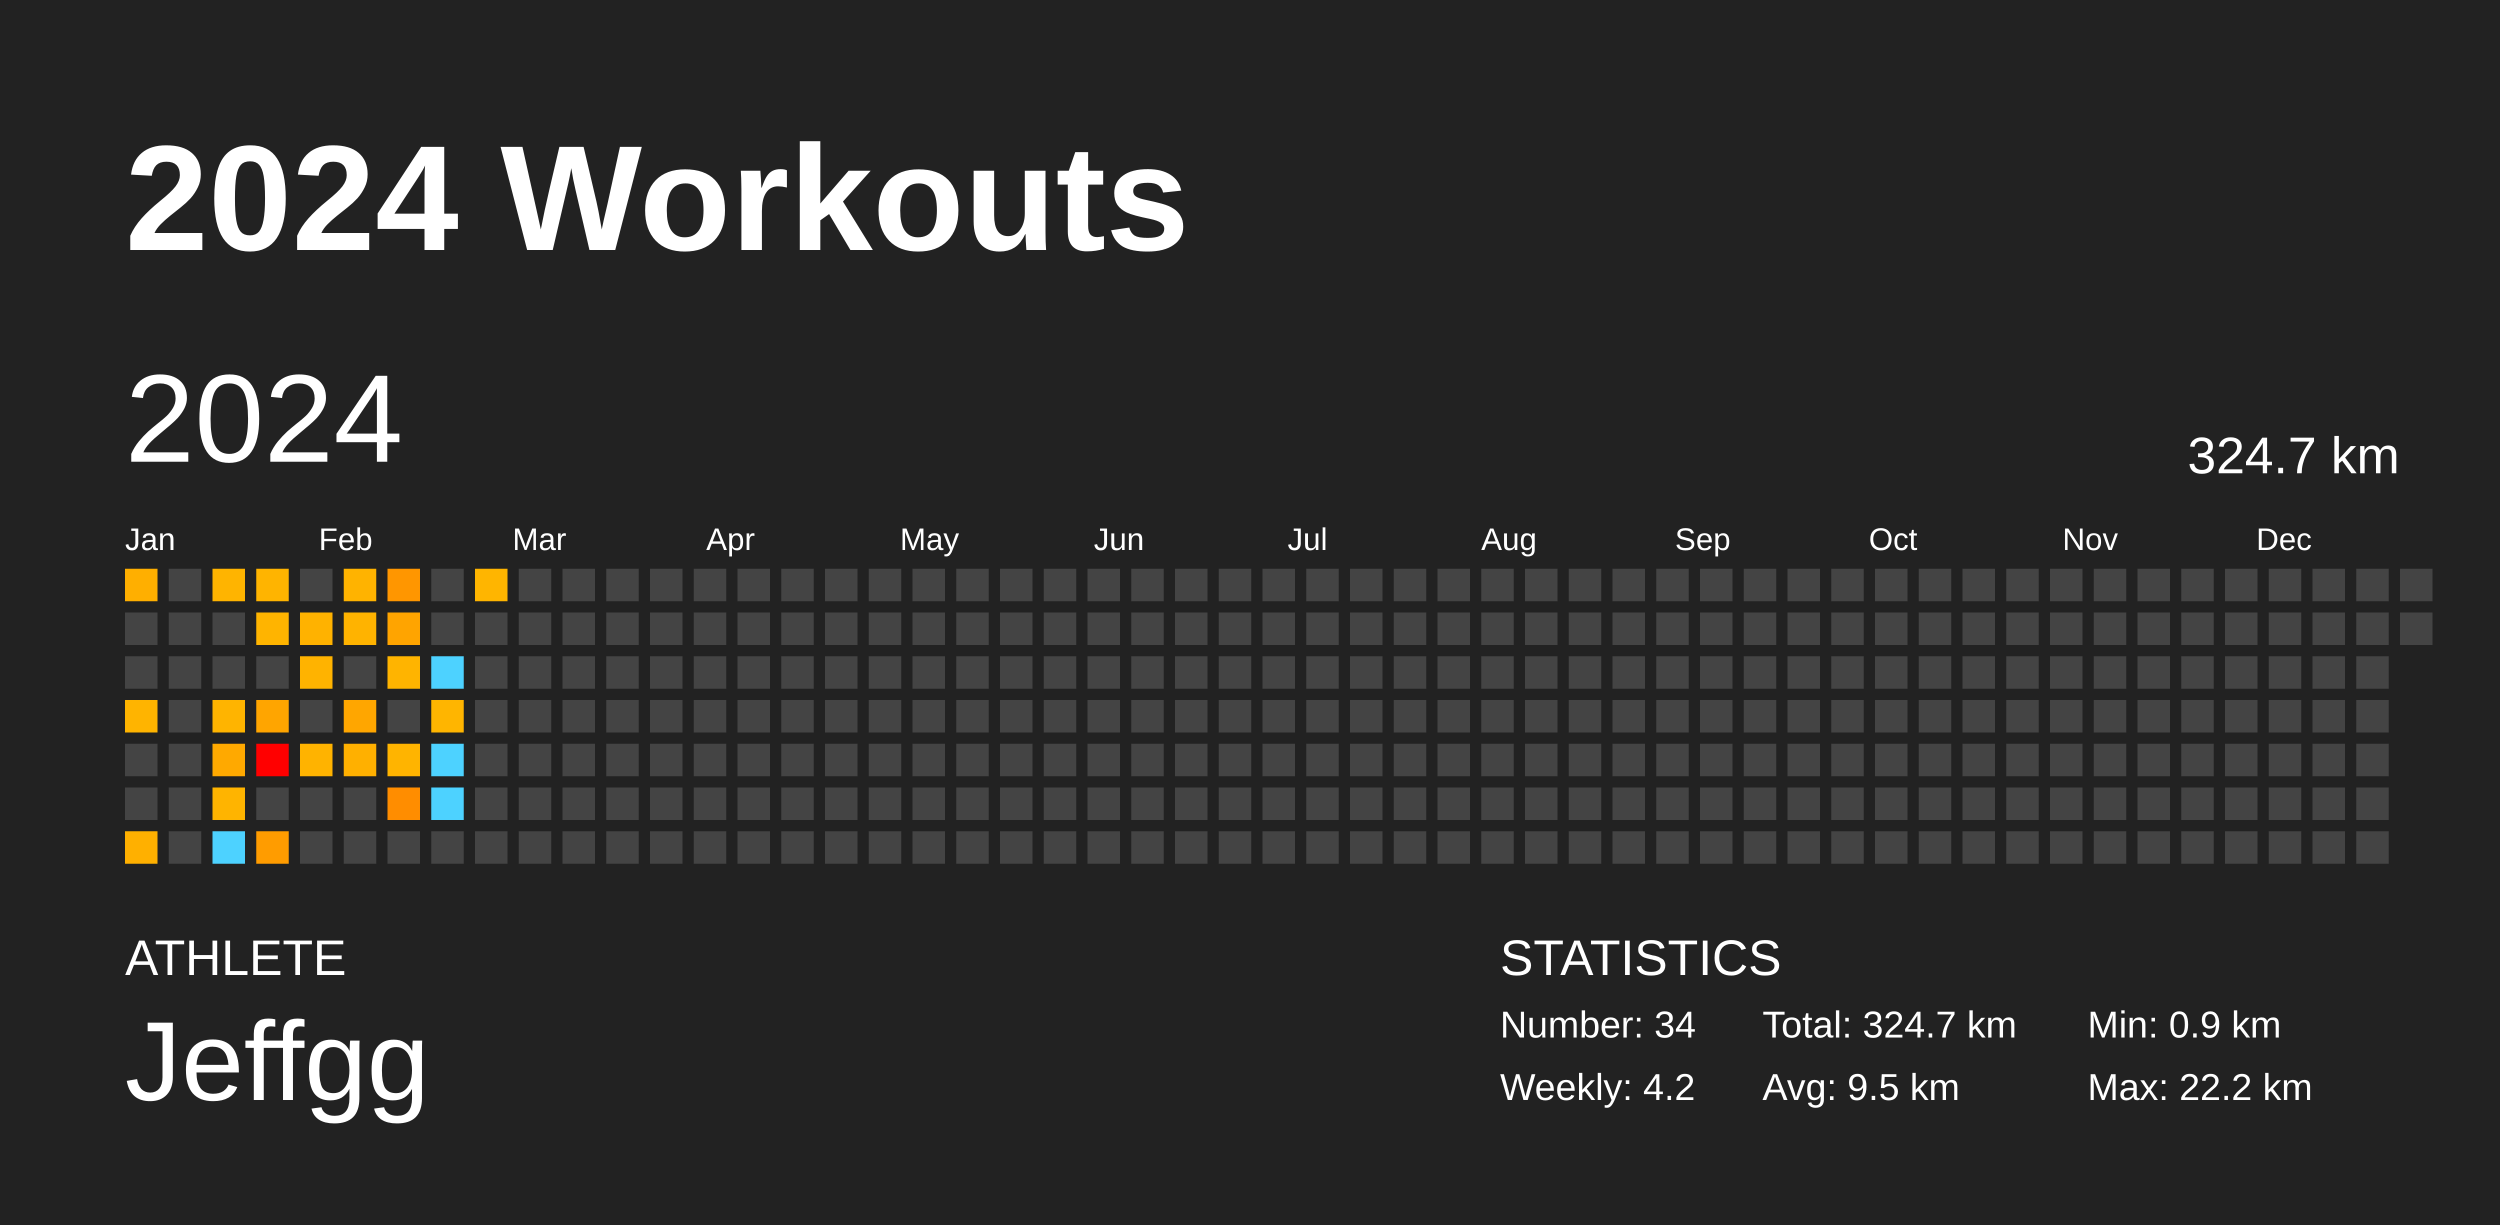
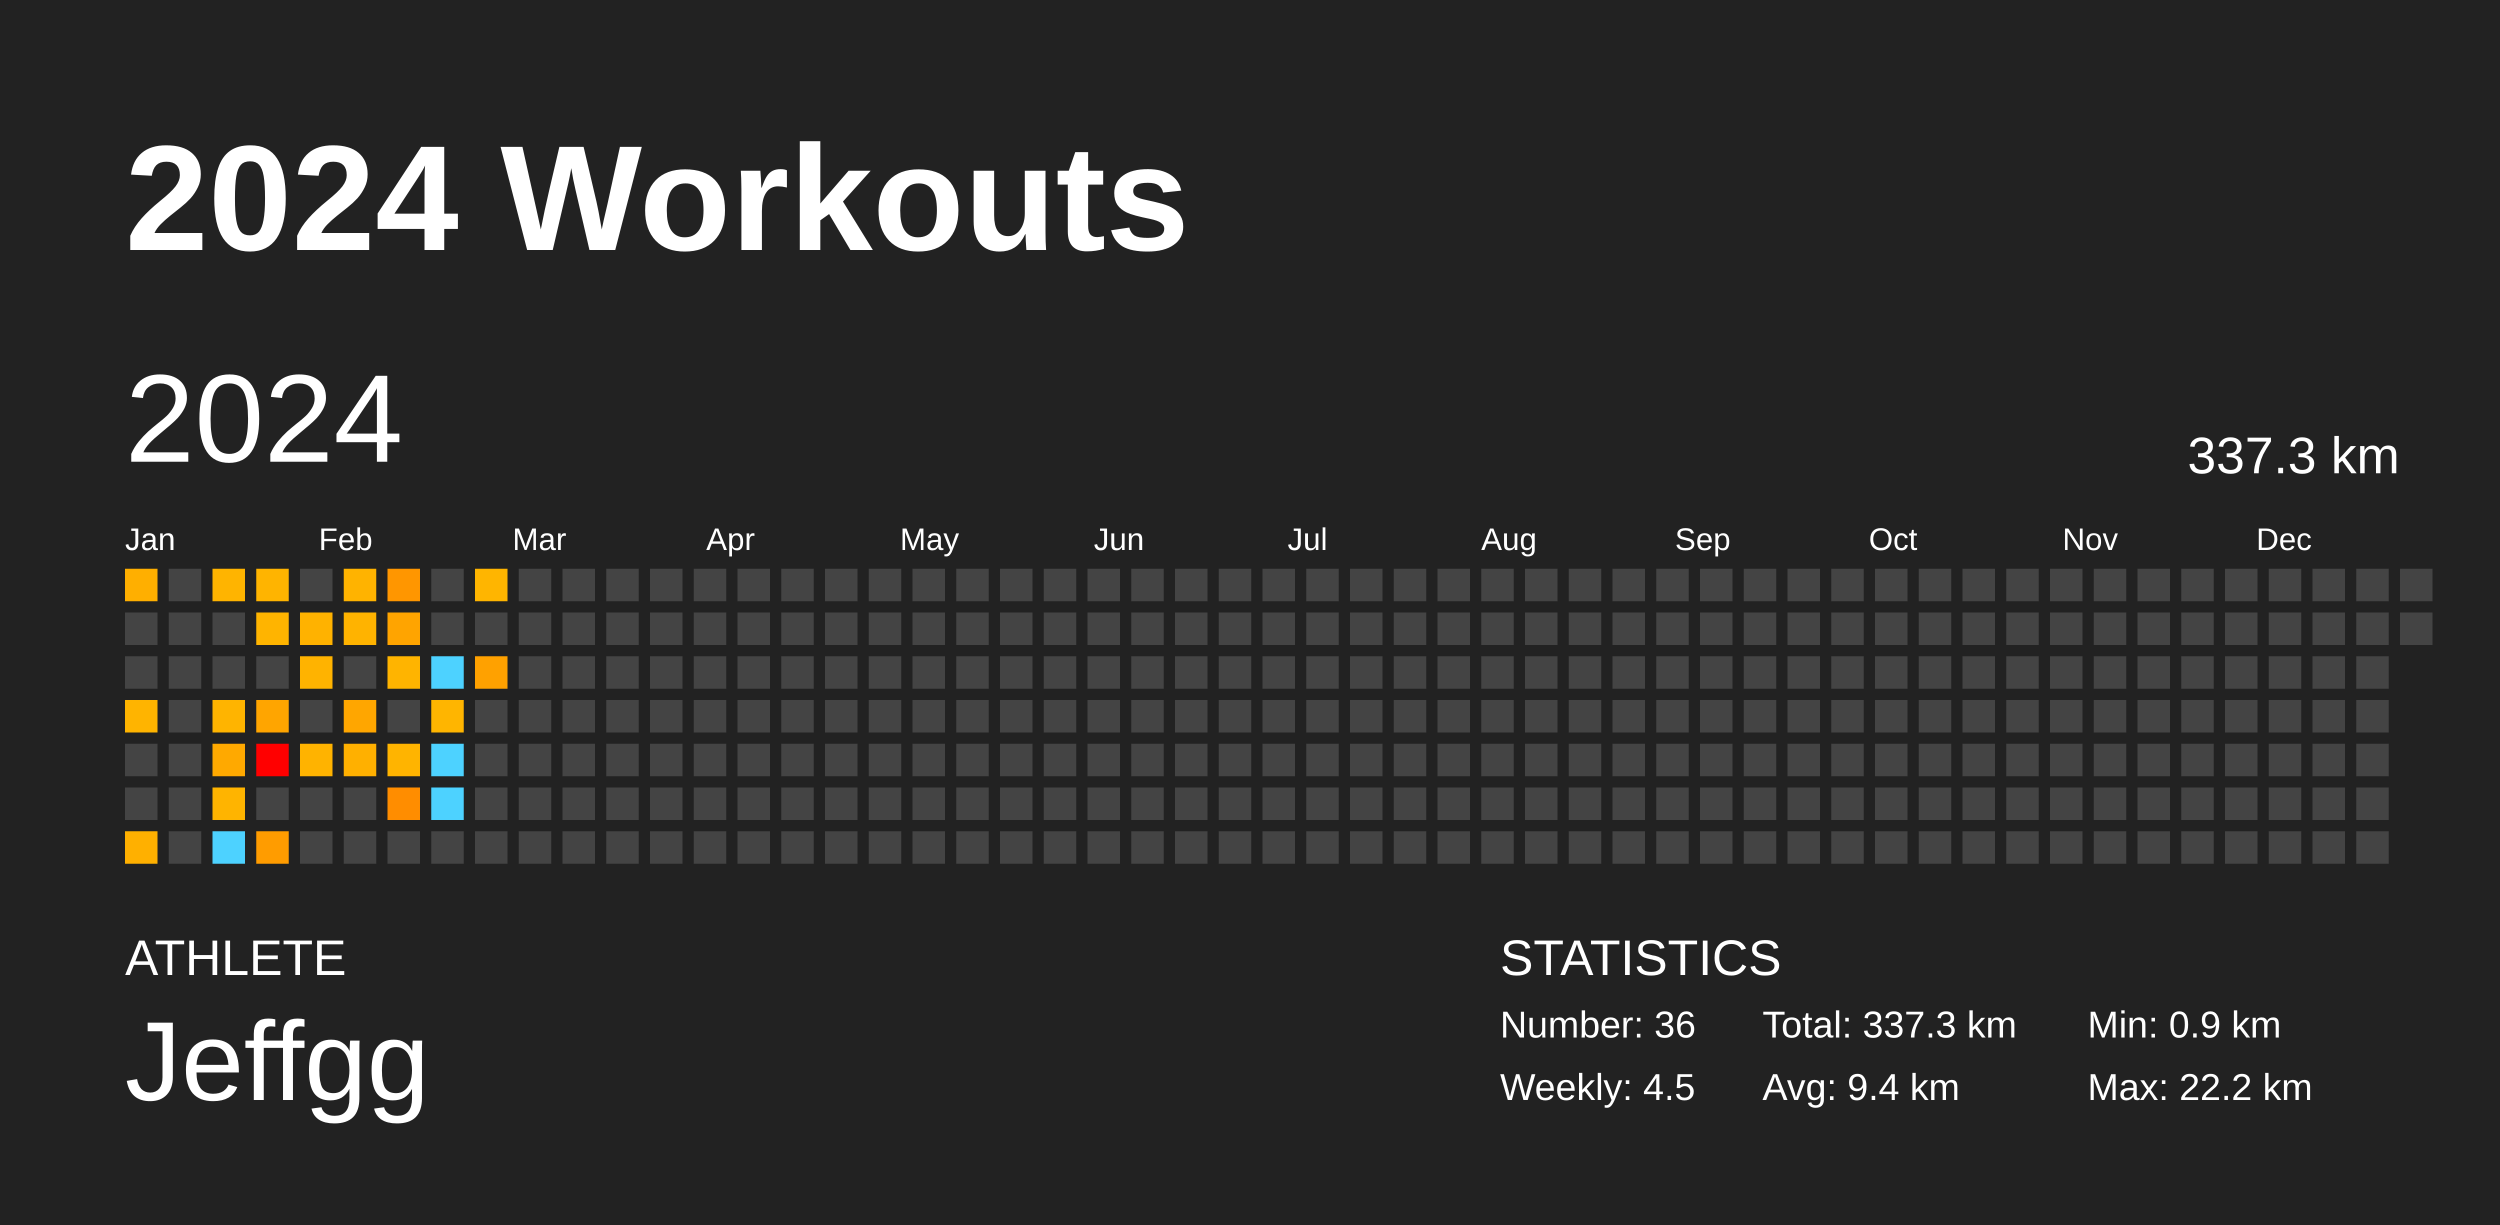
<svg xmlns="http://www.w3.org/2000/svg" baseProfile="full" height="98mm" version="1.1" viewBox="0,0,200,98" width="200mm">
  <defs />
  <rect fill="#222222" height="98" width="200" x="0" y="0" />
  <text fill="#FFFFFF" style="font-size:12px; font-family:Arial; font-weight:bold;" x="10" y="20">2024 Workouts</text>
  <text fill="#FFFFFF" style="font-size:4px; font-family:Arial" x="10" y="78">ATHLETE</text>
  <text fill="#FFFFFF" style="font-size:9px; font-family:Arial" x="10" y="88">Jeffgg</text>
  <text fill="#FFFFFF" style="font-size:4px; font-family:Arial" x="120" y="78">STATISTICS</text>
-   <text fill="#FFFFFF" style="font-size:3px; font-family:Arial" x="120" y="83">Number: 34</text>
-   <text fill="#FFFFFF" style="font-size:3px; font-family:Arial" x="120" y="88">Weekly: 4.2</text>
-   <text fill="#FFFFFF" style="font-size:3px; font-family:Arial" x="141" y="83">Total: 324.7 km</text>
-   <text fill="#FFFFFF" style="font-size:3px; font-family:Arial" x="141" y="88">Avg: 9.5 km</text>
+   <text fill="#FFFFFF" style="font-size:3px; font-family:Arial" x="120" y="83">Number: 36</text>
+   <text fill="#FFFFFF" style="font-size:3px; font-family:Arial" x="120" y="88">Weekly: 4.5</text>
+   <text fill="#FFFFFF" style="font-size:3px; font-family:Arial" x="141" y="83">Total: 337.3 km</text>
+   <text fill="#FFFFFF" style="font-size:3px; font-family:Arial" x="141" y="88">Avg: 9.4 km</text>
  <text fill="#FFFFFF" style="font-size:3px; font-family:Arial" x="167" y="83">Min: 0.9 km</text>
  <text fill="#FFFFFF" style="font-size:3px; font-family:Arial" x="167" y="88">Max: 22.2 km</text>
  <text dominant-baseline="hanging" fill="#FFFFFF" style="font-size:10.0px; font-family:Arial;" x="10" y="30">2024</text>
-   <text dominant-baseline="hanging" fill="#FFFFFF" style="font-size:4.125px; font-family:Arial;" x="175" y="35">324.7 km</text>
+   <text dominant-baseline="hanging" fill="#FFFFFF" style="font-size:4.125px; font-family:Arial;" x="175" y="35">337.3 km</text>
  <text fill="#FFFFFF" style="font-size:2.5px; font-family:Arial" x="10.0" y="44">Jan</text>
  <text fill="#FFFFFF" style="font-size:2.5px; font-family:Arial" x="25.5" y="44">Feb</text>
  <text fill="#FFFFFF" style="font-size:2.5px; font-family:Arial" x="41.0" y="44">Mar</text>
  <text fill="#FFFFFF" style="font-size:2.5px; font-family:Arial" x="56.5" y="44">Apr</text>
  <text fill="#FFFFFF" style="font-size:2.5px; font-family:Arial" x="72.0" y="44">May</text>
  <text fill="#FFFFFF" style="font-size:2.5px; font-family:Arial" x="87.5" y="44">Jun</text>
  <text fill="#FFFFFF" style="font-size:2.5px; font-family:Arial" x="103.0" y="44">Jul</text>
  <text fill="#FFFFFF" style="font-size:2.5px; font-family:Arial" x="118.5" y="44">Aug</text>
  <text fill="#FFFFFF" style="font-size:2.5px; font-family:Arial" x="134.0" y="44">Sep</text>
  <text fill="#FFFFFF" style="font-size:2.5px; font-family:Arial" x="149.5" y="44">Oct</text>
  <text fill="#FFFFFF" style="font-size:2.5px; font-family:Arial" x="165.0" y="44">Nov</text>
  <text fill="#FFFFFF" style="font-size:2.5px; font-family:Arial" x="180.5" y="44">Dec</text>
  <rect fill="#ffaf00" height="2.6" width="2.6" x="10.0" y="45.5" />
  <rect fill="#444444" height="2.6" width="2.6" x="10.0" y="49.0" />
  <rect fill="#444444" height="2.6" width="2.6" x="10.0" y="52.5" />
  <rect fill="#ffb400" height="2.6" width="2.6" x="10.0" y="56.0" />
  <rect fill="#444444" height="2.6" width="2.6" x="10.0" y="59.5" />
  <rect fill="#444444" height="2.6" width="2.6" x="10.0" y="63.0" />
  <rect fill="#ffb000" height="2.6" width="2.6" x="10.0" y="66.5" />
  <rect fill="#444444" height="2.6" width="2.6" x="13.5" y="45.5" />
  <rect fill="#444444" height="2.6" width="2.6" x="13.5" y="49.0" />
  <rect fill="#444444" height="2.6" width="2.6" x="13.5" y="52.5" />
  <rect fill="#444444" height="2.6" width="2.6" x="13.5" y="56.0" />
  <rect fill="#444444" height="2.6" width="2.6" x="13.5" y="59.5" />
  <rect fill="#444444" height="2.6" width="2.6" x="13.5" y="63.0" />
  <rect fill="#444444" height="2.6" width="2.6" x="13.5" y="66.5" />
  <rect fill="#ffb400" height="2.6" width="2.6" x="17.0" y="45.5" />
  <rect fill="#444444" height="2.6" width="2.6" x="17.0" y="49.0" />
  <rect fill="#444444" height="2.6" width="2.6" x="17.0" y="52.5" />
  <rect fill="#ffb400" height="2.6" width="2.6" x="17.0" y="56.0" />
  <rect fill="#ffa900" height="2.6" width="2.6" x="17.0" y="59.5" />
  <rect fill="#ffb400" height="2.6" width="2.6" x="17.0" y="63.0" />
  <rect fill="#4dd2ff" height="2.6" width="2.6" x="17.0" y="66.5" />
  <rect fill="#ffb400" height="2.6" width="2.6" x="20.5" y="45.5" />
  <rect fill="#ffb400" height="2.6" width="2.6" x="20.5" y="49.0" />
  <rect fill="#444444" height="2.6" width="2.6" x="20.5" y="52.5" />
  <rect fill="#ffa500" height="2.6" width="2.6" x="20.5" y="56.0" />
  <rect fill="red" height="2.6" width="2.6" x="20.5" y="59.5" />
  <rect fill="#444444" height="2.6" width="2.6" x="20.5" y="63.0" />
  <rect fill="#ff9c00" height="2.6" width="2.6" x="20.5" y="66.5" />
  <rect fill="#444444" height="2.6" width="2.6" x="24.0" y="45.5" />
  <rect fill="#ffb200" height="2.6" width="2.6" x="24.0" y="49.0" />
  <rect fill="#ffb300" height="2.6" width="2.6" x="24.0" y="52.5" />
  <rect fill="#444444" height="2.6" width="2.6" x="24.0" y="56.0" />
  <rect fill="#ffb300" height="2.6" width="2.6" x="24.0" y="59.5" />
  <rect fill="#444444" height="2.6" width="2.6" x="24.0" y="63.0" />
  <rect fill="#444444" height="2.6" width="2.6" x="24.0" y="66.5" />
  <rect fill="#ffb300" height="2.6" width="2.6" x="27.5" y="45.5" />
  <rect fill="#ffb300" height="2.6" width="2.6" x="27.5" y="49.0" />
  <rect fill="#444444" height="2.6" width="2.6" x="27.5" y="52.5" />
  <rect fill="#ffa600" height="2.6" width="2.6" x="27.5" y="56.0" />
  <rect fill="#ffb000" height="2.6" width="2.6" x="27.5" y="59.5" />
  <rect fill="#444444" height="2.6" width="2.6" x="27.5" y="63.0" />
  <rect fill="#444444" height="2.6" width="2.6" x="27.5" y="66.5" />
  <rect fill="#ff9600" height="2.6" width="2.6" x="31.0" y="45.5" />
  <rect fill="#ffa400" height="2.6" width="2.6" x="31.0" y="49.0" />
  <rect fill="#ffb400" height="2.6" width="2.6" x="31.0" y="52.5" />
  <rect fill="#444444" height="2.6" width="2.6" x="31.0" y="56.0" />
  <rect fill="#ffb400" height="2.6" width="2.6" x="31.0" y="59.5" />
  <rect fill="#ff8d00" height="2.6" width="2.6" x="31.0" y="63.0" />
  <rect fill="#444444" height="2.6" width="2.6" x="31.0" y="66.5" />
  <rect fill="#444444" height="2.6" width="2.6" x="34.5" y="45.5" />
  <rect fill="#444444" height="2.6" width="2.6" x="34.5" y="49.0" />
  <rect fill="#4dd2ff" height="2.6" width="2.6" x="34.5" y="52.5" />
  <rect fill="#ffb500" height="2.6" width="2.6" x="34.5" y="56.0" />
  <rect fill="#4dd2ff" height="2.6" width="2.6" x="34.5" y="59.5" />
  <rect fill="#4dd2ff" height="2.6" width="2.6" x="34.5" y="63.0" />
  <rect fill="#444444" height="2.6" width="2.6" x="34.5" y="66.5" />
  <rect fill="#ffb500" height="2.6" width="2.6" x="38.0" y="45.5" />
  <rect fill="#444444" height="2.6" width="2.6" x="38.0" y="49.0" />
-   <rect fill="#444444" height="2.6" width="2.6" x="38.0" y="52.5" />
+   <rect fill="#ffa100" height="2.6" width="2.6" x="38.0" y="52.5" />
  <rect fill="#444444" height="2.6" width="2.6" x="38.0" y="56.0" />
  <rect fill="#444444" height="2.6" width="2.6" x="38.0" y="59.5" />
  <rect fill="#444444" height="2.6" width="2.6" x="38.0" y="63.0" />
  <rect fill="#444444" height="2.6" width="2.6" x="38.0" y="66.5" />
  <rect fill="#444444" height="2.6" width="2.6" x="41.5" y="45.5" />
  <rect fill="#444444" height="2.6" width="2.6" x="41.5" y="49.0" />
  <rect fill="#444444" height="2.6" width="2.6" x="41.5" y="52.5" />
  <rect fill="#444444" height="2.6" width="2.6" x="41.5" y="56.0" />
  <rect fill="#444444" height="2.6" width="2.6" x="41.5" y="59.5" />
  <rect fill="#444444" height="2.6" width="2.6" x="41.5" y="63.0" />
  <rect fill="#444444" height="2.6" width="2.6" x="41.5" y="66.5" />
  <rect fill="#444444" height="2.6" width="2.6" x="45.0" y="45.5" />
  <rect fill="#444444" height="2.6" width="2.6" x="45.0" y="49.0" />
  <rect fill="#444444" height="2.6" width="2.6" x="45.0" y="52.5" />
  <rect fill="#444444" height="2.6" width="2.6" x="45.0" y="56.0" />
  <rect fill="#444444" height="2.6" width="2.6" x="45.0" y="59.5" />
  <rect fill="#444444" height="2.6" width="2.6" x="45.0" y="63.0" />
  <rect fill="#444444" height="2.6" width="2.6" x="45.0" y="66.5" />
  <rect fill="#444444" height="2.6" width="2.6" x="48.5" y="45.5" />
  <rect fill="#444444" height="2.6" width="2.6" x="48.5" y="49.0" />
  <rect fill="#444444" height="2.6" width="2.6" x="48.5" y="52.5" />
  <rect fill="#444444" height="2.6" width="2.6" x="48.5" y="56.0" />
  <rect fill="#444444" height="2.6" width="2.6" x="48.5" y="59.5" />
  <rect fill="#444444" height="2.6" width="2.6" x="48.5" y="63.0" />
  <rect fill="#444444" height="2.6" width="2.6" x="48.5" y="66.5" />
  <rect fill="#444444" height="2.6" width="2.6" x="52.0" y="45.5" />
  <rect fill="#444444" height="2.6" width="2.6" x="52.0" y="49.0" />
  <rect fill="#444444" height="2.6" width="2.6" x="52.0" y="52.5" />
  <rect fill="#444444" height="2.6" width="2.6" x="52.0" y="56.0" />
  <rect fill="#444444" height="2.6" width="2.6" x="52.0" y="59.5" />
  <rect fill="#444444" height="2.6" width="2.6" x="52.0" y="63.0" />
  <rect fill="#444444" height="2.6" width="2.6" x="52.0" y="66.5" />
  <rect fill="#444444" height="2.6" width="2.6" x="55.5" y="45.5" />
  <rect fill="#444444" height="2.6" width="2.6" x="55.5" y="49.0" />
  <rect fill="#444444" height="2.6" width="2.6" x="55.5" y="52.5" />
  <rect fill="#444444" height="2.6" width="2.6" x="55.5" y="56.0" />
  <rect fill="#444444" height="2.6" width="2.6" x="55.5" y="59.5" />
  <rect fill="#444444" height="2.6" width="2.6" x="55.5" y="63.0" />
  <rect fill="#444444" height="2.6" width="2.6" x="55.5" y="66.5" />
  <rect fill="#444444" height="2.6" width="2.6" x="59.0" y="45.5" />
  <rect fill="#444444" height="2.6" width="2.6" x="59.0" y="49.0" />
  <rect fill="#444444" height="2.6" width="2.6" x="59.0" y="52.5" />
  <rect fill="#444444" height="2.6" width="2.6" x="59.0" y="56.0" />
  <rect fill="#444444" height="2.6" width="2.6" x="59.0" y="59.5" />
  <rect fill="#444444" height="2.6" width="2.6" x="59.0" y="63.0" />
  <rect fill="#444444" height="2.6" width="2.6" x="59.0" y="66.5" />
  <rect fill="#444444" height="2.6" width="2.6" x="62.5" y="45.5" />
  <rect fill="#444444" height="2.6" width="2.6" x="62.5" y="49.0" />
  <rect fill="#444444" height="2.6" width="2.6" x="62.5" y="52.5" />
  <rect fill="#444444" height="2.6" width="2.6" x="62.5" y="56.0" />
  <rect fill="#444444" height="2.6" width="2.6" x="62.5" y="59.5" />
  <rect fill="#444444" height="2.6" width="2.6" x="62.5" y="63.0" />
  <rect fill="#444444" height="2.6" width="2.6" x="62.5" y="66.5" />
  <rect fill="#444444" height="2.6" width="2.6" x="66.0" y="45.5" />
  <rect fill="#444444" height="2.6" width="2.6" x="66.0" y="49.0" />
  <rect fill="#444444" height="2.6" width="2.6" x="66.0" y="52.5" />
  <rect fill="#444444" height="2.6" width="2.6" x="66.0" y="56.0" />
  <rect fill="#444444" height="2.6" width="2.6" x="66.0" y="59.5" />
  <rect fill="#444444" height="2.6" width="2.6" x="66.0" y="63.0" />
  <rect fill="#444444" height="2.6" width="2.6" x="66.0" y="66.5" />
  <rect fill="#444444" height="2.6" width="2.6" x="69.5" y="45.5" />
  <rect fill="#444444" height="2.6" width="2.6" x="69.5" y="49.0" />
  <rect fill="#444444" height="2.6" width="2.6" x="69.5" y="52.5" />
  <rect fill="#444444" height="2.6" width="2.6" x="69.5" y="56.0" />
  <rect fill="#444444" height="2.6" width="2.6" x="69.5" y="59.5" />
  <rect fill="#444444" height="2.6" width="2.6" x="69.5" y="63.0" />
  <rect fill="#444444" height="2.6" width="2.6" x="69.5" y="66.5" />
  <rect fill="#444444" height="2.6" width="2.6" x="73.0" y="45.5" />
  <rect fill="#444444" height="2.6" width="2.6" x="73.0" y="49.0" />
  <rect fill="#444444" height="2.6" width="2.6" x="73.0" y="52.5" />
  <rect fill="#444444" height="2.6" width="2.6" x="73.0" y="56.0" />
  <rect fill="#444444" height="2.6" width="2.6" x="73.0" y="59.5" />
  <rect fill="#444444" height="2.6" width="2.6" x="73.0" y="63.0" />
  <rect fill="#444444" height="2.6" width="2.6" x="73.0" y="66.5" />
  <rect fill="#444444" height="2.6" width="2.6" x="76.5" y="45.5" />
  <rect fill="#444444" height="2.6" width="2.6" x="76.5" y="49.0" />
  <rect fill="#444444" height="2.6" width="2.6" x="76.5" y="52.5" />
  <rect fill="#444444" height="2.6" width="2.6" x="76.5" y="56.0" />
  <rect fill="#444444" height="2.6" width="2.6" x="76.5" y="59.5" />
  <rect fill="#444444" height="2.6" width="2.6" x="76.5" y="63.0" />
  <rect fill="#444444" height="2.6" width="2.6" x="76.5" y="66.5" />
  <rect fill="#444444" height="2.6" width="2.6" x="80.0" y="45.5" />
  <rect fill="#444444" height="2.6" width="2.6" x="80.0" y="49.0" />
  <rect fill="#444444" height="2.6" width="2.6" x="80.0" y="52.5" />
  <rect fill="#444444" height="2.6" width="2.6" x="80.0" y="56.0" />
  <rect fill="#444444" height="2.6" width="2.6" x="80.0" y="59.5" />
  <rect fill="#444444" height="2.6" width="2.6" x="80.0" y="63.0" />
  <rect fill="#444444" height="2.6" width="2.6" x="80.0" y="66.5" />
  <rect fill="#444444" height="2.6" width="2.6" x="83.5" y="45.5" />
  <rect fill="#444444" height="2.6" width="2.6" x="83.5" y="49.0" />
  <rect fill="#444444" height="2.6" width="2.6" x="83.5" y="52.5" />
  <rect fill="#444444" height="2.6" width="2.6" x="83.5" y="56.0" />
  <rect fill="#444444" height="2.6" width="2.6" x="83.5" y="59.5" />
  <rect fill="#444444" height="2.6" width="2.6" x="83.5" y="63.0" />
  <rect fill="#444444" height="2.6" width="2.6" x="83.5" y="66.5" />
  <rect fill="#444444" height="2.6" width="2.6" x="87.0" y="45.5" />
  <rect fill="#444444" height="2.6" width="2.6" x="87.0" y="49.0" />
  <rect fill="#444444" height="2.6" width="2.6" x="87.0" y="52.5" />
  <rect fill="#444444" height="2.6" width="2.6" x="87.0" y="56.0" />
  <rect fill="#444444" height="2.6" width="2.6" x="87.0" y="59.5" />
  <rect fill="#444444" height="2.6" width="2.6" x="87.0" y="63.0" />
  <rect fill="#444444" height="2.6" width="2.6" x="87.0" y="66.5" />
  <rect fill="#444444" height="2.6" width="2.6" x="90.5" y="45.5" />
  <rect fill="#444444" height="2.6" width="2.6" x="90.5" y="49.0" />
  <rect fill="#444444" height="2.6" width="2.6" x="90.5" y="52.5" />
  <rect fill="#444444" height="2.6" width="2.6" x="90.5" y="56.0" />
  <rect fill="#444444" height="2.6" width="2.6" x="90.5" y="59.5" />
  <rect fill="#444444" height="2.6" width="2.6" x="90.5" y="63.0" />
  <rect fill="#444444" height="2.6" width="2.6" x="90.5" y="66.5" />
  <rect fill="#444444" height="2.6" width="2.6" x="94.0" y="45.5" />
  <rect fill="#444444" height="2.6" width="2.6" x="94.0" y="49.0" />
  <rect fill="#444444" height="2.6" width="2.6" x="94.0" y="52.5" />
  <rect fill="#444444" height="2.6" width="2.6" x="94.0" y="56.0" />
  <rect fill="#444444" height="2.6" width="2.6" x="94.0" y="59.5" />
  <rect fill="#444444" height="2.6" width="2.6" x="94.0" y="63.0" />
  <rect fill="#444444" height="2.6" width="2.6" x="94.0" y="66.5" />
  <rect fill="#444444" height="2.6" width="2.6" x="97.5" y="45.5" />
  <rect fill="#444444" height="2.6" width="2.6" x="97.5" y="49.0" />
  <rect fill="#444444" height="2.6" width="2.6" x="97.5" y="52.5" />
  <rect fill="#444444" height="2.6" width="2.6" x="97.5" y="56.0" />
  <rect fill="#444444" height="2.6" width="2.6" x="97.5" y="59.5" />
  <rect fill="#444444" height="2.6" width="2.6" x="97.5" y="63.0" />
  <rect fill="#444444" height="2.6" width="2.6" x="97.5" y="66.5" />
  <rect fill="#444444" height="2.6" width="2.6" x="101.0" y="45.5" />
  <rect fill="#444444" height="2.6" width="2.6" x="101.0" y="49.0" />
  <rect fill="#444444" height="2.6" width="2.6" x="101.0" y="52.5" />
  <rect fill="#444444" height="2.6" width="2.6" x="101.0" y="56.0" />
  <rect fill="#444444" height="2.6" width="2.6" x="101.0" y="59.5" />
  <rect fill="#444444" height="2.6" width="2.6" x="101.0" y="63.0" />
  <rect fill="#444444" height="2.6" width="2.6" x="101.0" y="66.5" />
  <rect fill="#444444" height="2.6" width="2.6" x="104.5" y="45.5" />
  <rect fill="#444444" height="2.6" width="2.6" x="104.5" y="49.0" />
  <rect fill="#444444" height="2.6" width="2.6" x="104.5" y="52.5" />
  <rect fill="#444444" height="2.6" width="2.6" x="104.5" y="56.0" />
  <rect fill="#444444" height="2.6" width="2.6" x="104.5" y="59.5" />
  <rect fill="#444444" height="2.6" width="2.6" x="104.5" y="63.0" />
  <rect fill="#444444" height="2.6" width="2.6" x="104.5" y="66.5" />
  <rect fill="#444444" height="2.6" width="2.6" x="108.0" y="45.5" />
  <rect fill="#444444" height="2.6" width="2.6" x="108.0" y="49.0" />
  <rect fill="#444444" height="2.6" width="2.6" x="108.0" y="52.5" />
  <rect fill="#444444" height="2.6" width="2.6" x="108.0" y="56.0" />
  <rect fill="#444444" height="2.6" width="2.6" x="108.0" y="59.5" />
  <rect fill="#444444" height="2.6" width="2.6" x="108.0" y="63.0" />
  <rect fill="#444444" height="2.6" width="2.6" x="108.0" y="66.5" />
  <rect fill="#444444" height="2.6" width="2.6" x="111.5" y="45.5" />
  <rect fill="#444444" height="2.6" width="2.6" x="111.5" y="49.0" />
  <rect fill="#444444" height="2.6" width="2.6" x="111.5" y="52.5" />
  <rect fill="#444444" height="2.6" width="2.6" x="111.5" y="56.0" />
  <rect fill="#444444" height="2.6" width="2.6" x="111.5" y="59.5" />
  <rect fill="#444444" height="2.6" width="2.6" x="111.5" y="63.0" />
  <rect fill="#444444" height="2.6" width="2.6" x="111.5" y="66.5" />
  <rect fill="#444444" height="2.6" width="2.6" x="115.0" y="45.5" />
  <rect fill="#444444" height="2.6" width="2.6" x="115.0" y="49.0" />
  <rect fill="#444444" height="2.6" width="2.6" x="115.0" y="52.5" />
  <rect fill="#444444" height="2.6" width="2.6" x="115.0" y="56.0" />
  <rect fill="#444444" height="2.6" width="2.6" x="115.0" y="59.5" />
  <rect fill="#444444" height="2.6" width="2.6" x="115.0" y="63.0" />
  <rect fill="#444444" height="2.6" width="2.6" x="115.0" y="66.5" />
  <rect fill="#444444" height="2.6" width="2.6" x="118.5" y="45.5" />
  <rect fill="#444444" height="2.6" width="2.6" x="118.5" y="49.0" />
  <rect fill="#444444" height="2.6" width="2.6" x="118.5" y="52.5" />
  <rect fill="#444444" height="2.6" width="2.6" x="118.5" y="56.0" />
  <rect fill="#444444" height="2.6" width="2.6" x="118.5" y="59.5" />
  <rect fill="#444444" height="2.6" width="2.6" x="118.5" y="63.0" />
  <rect fill="#444444" height="2.6" width="2.6" x="118.5" y="66.5" />
  <rect fill="#444444" height="2.6" width="2.6" x="122.0" y="45.5" />
  <rect fill="#444444" height="2.6" width="2.6" x="122.0" y="49.0" />
  <rect fill="#444444" height="2.6" width="2.6" x="122.0" y="52.5" />
  <rect fill="#444444" height="2.6" width="2.6" x="122.0" y="56.0" />
  <rect fill="#444444" height="2.6" width="2.6" x="122.0" y="59.5" />
  <rect fill="#444444" height="2.6" width="2.6" x="122.0" y="63.0" />
  <rect fill="#444444" height="2.6" width="2.6" x="122.0" y="66.5" />
  <rect fill="#444444" height="2.6" width="2.6" x="125.5" y="45.5" />
  <rect fill="#444444" height="2.6" width="2.6" x="125.5" y="49.0" />
  <rect fill="#444444" height="2.6" width="2.6" x="125.5" y="52.5" />
  <rect fill="#444444" height="2.6" width="2.6" x="125.5" y="56.0" />
  <rect fill="#444444" height="2.6" width="2.6" x="125.5" y="59.5" />
  <rect fill="#444444" height="2.6" width="2.6" x="125.5" y="63.0" />
  <rect fill="#444444" height="2.6" width="2.6" x="125.5" y="66.5" />
  <rect fill="#444444" height="2.6" width="2.6" x="129.0" y="45.5" />
  <rect fill="#444444" height="2.6" width="2.6" x="129.0" y="49.0" />
  <rect fill="#444444" height="2.6" width="2.6" x="129.0" y="52.5" />
  <rect fill="#444444" height="2.6" width="2.6" x="129.0" y="56.0" />
  <rect fill="#444444" height="2.6" width="2.6" x="129.0" y="59.5" />
  <rect fill="#444444" height="2.6" width="2.6" x="129.0" y="63.0" />
  <rect fill="#444444" height="2.6" width="2.6" x="129.0" y="66.5" />
  <rect fill="#444444" height="2.6" width="2.6" x="132.5" y="45.5" />
  <rect fill="#444444" height="2.6" width="2.6" x="132.5" y="49.0" />
  <rect fill="#444444" height="2.6" width="2.6" x="132.5" y="52.5" />
  <rect fill="#444444" height="2.6" width="2.6" x="132.5" y="56.0" />
  <rect fill="#444444" height="2.6" width="2.6" x="132.5" y="59.5" />
  <rect fill="#444444" height="2.6" width="2.6" x="132.5" y="63.0" />
  <rect fill="#444444" height="2.6" width="2.6" x="132.5" y="66.5" />
  <rect fill="#444444" height="2.6" width="2.6" x="136.0" y="45.5" />
  <rect fill="#444444" height="2.6" width="2.6" x="136.0" y="49.0" />
  <rect fill="#444444" height="2.6" width="2.6" x="136.0" y="52.5" />
  <rect fill="#444444" height="2.6" width="2.6" x="136.0" y="56.0" />
  <rect fill="#444444" height="2.6" width="2.6" x="136.0" y="59.5" />
  <rect fill="#444444" height="2.6" width="2.6" x="136.0" y="63.0" />
  <rect fill="#444444" height="2.6" width="2.6" x="136.0" y="66.5" />
  <rect fill="#444444" height="2.6" width="2.6" x="139.5" y="45.5" />
  <rect fill="#444444" height="2.6" width="2.6" x="139.5" y="49.0" />
  <rect fill="#444444" height="2.6" width="2.6" x="139.5" y="52.5" />
  <rect fill="#444444" height="2.6" width="2.6" x="139.5" y="56.0" />
  <rect fill="#444444" height="2.6" width="2.6" x="139.5" y="59.5" />
  <rect fill="#444444" height="2.6" width="2.6" x="139.5" y="63.0" />
  <rect fill="#444444" height="2.6" width="2.6" x="139.5" y="66.5" />
  <rect fill="#444444" height="2.6" width="2.6" x="143.0" y="45.5" />
  <rect fill="#444444" height="2.6" width="2.6" x="143.0" y="49.0" />
  <rect fill="#444444" height="2.6" width="2.6" x="143.0" y="52.5" />
  <rect fill="#444444" height="2.6" width="2.6" x="143.0" y="56.0" />
  <rect fill="#444444" height="2.6" width="2.6" x="143.0" y="59.5" />
  <rect fill="#444444" height="2.6" width="2.6" x="143.0" y="63.0" />
  <rect fill="#444444" height="2.6" width="2.6" x="143.0" y="66.5" />
  <rect fill="#444444" height="2.6" width="2.6" x="146.5" y="45.5" />
  <rect fill="#444444" height="2.6" width="2.6" x="146.5" y="49.0" />
  <rect fill="#444444" height="2.6" width="2.6" x="146.5" y="52.5" />
  <rect fill="#444444" height="2.6" width="2.6" x="146.5" y="56.0" />
  <rect fill="#444444" height="2.6" width="2.6" x="146.5" y="59.5" />
  <rect fill="#444444" height="2.6" width="2.6" x="146.5" y="63.0" />
  <rect fill="#444444" height="2.6" width="2.6" x="146.5" y="66.5" />
  <rect fill="#444444" height="2.6" width="2.6" x="150.0" y="45.5" />
  <rect fill="#444444" height="2.6" width="2.6" x="150.0" y="49.0" />
  <rect fill="#444444" height="2.6" width="2.6" x="150.0" y="52.5" />
  <rect fill="#444444" height="2.6" width="2.6" x="150.0" y="56.0" />
  <rect fill="#444444" height="2.6" width="2.6" x="150.0" y="59.5" />
  <rect fill="#444444" height="2.6" width="2.6" x="150.0" y="63.0" />
  <rect fill="#444444" height="2.6" width="2.6" x="150.0" y="66.5" />
  <rect fill="#444444" height="2.6" width="2.6" x="153.5" y="45.5" />
  <rect fill="#444444" height="2.6" width="2.6" x="153.5" y="49.0" />
  <rect fill="#444444" height="2.6" width="2.6" x="153.5" y="52.5" />
  <rect fill="#444444" height="2.6" width="2.6" x="153.5" y="56.0" />
  <rect fill="#444444" height="2.6" width="2.6" x="153.5" y="59.5" />
  <rect fill="#444444" height="2.6" width="2.6" x="153.5" y="63.0" />
  <rect fill="#444444" height="2.6" width="2.6" x="153.5" y="66.5" />
  <rect fill="#444444" height="2.6" width="2.6" x="157.0" y="45.5" />
  <rect fill="#444444" height="2.6" width="2.6" x="157.0" y="49.0" />
  <rect fill="#444444" height="2.6" width="2.6" x="157.0" y="52.5" />
  <rect fill="#444444" height="2.6" width="2.6" x="157.0" y="56.0" />
  <rect fill="#444444" height="2.6" width="2.6" x="157.0" y="59.5" />
  <rect fill="#444444" height="2.6" width="2.6" x="157.0" y="63.0" />
  <rect fill="#444444" height="2.6" width="2.6" x="157.0" y="66.5" />
  <rect fill="#444444" height="2.6" width="2.6" x="160.5" y="45.5" />
  <rect fill="#444444" height="2.6" width="2.6" x="160.5" y="49.0" />
  <rect fill="#444444" height="2.6" width="2.6" x="160.5" y="52.5" />
  <rect fill="#444444" height="2.6" width="2.6" x="160.5" y="56.0" />
  <rect fill="#444444" height="2.6" width="2.6" x="160.5" y="59.5" />
  <rect fill="#444444" height="2.6" width="2.6" x="160.5" y="63.0" />
  <rect fill="#444444" height="2.6" width="2.6" x="160.5" y="66.5" />
  <rect fill="#444444" height="2.6" width="2.6" x="164.0" y="45.5" />
  <rect fill="#444444" height="2.6" width="2.6" x="164.0" y="49.0" />
  <rect fill="#444444" height="2.6" width="2.6" x="164.0" y="52.5" />
  <rect fill="#444444" height="2.6" width="2.6" x="164.0" y="56.0" />
  <rect fill="#444444" height="2.6" width="2.6" x="164.0" y="59.5" />
  <rect fill="#444444" height="2.6" width="2.6" x="164.0" y="63.0" />
  <rect fill="#444444" height="2.6" width="2.6" x="164.0" y="66.5" />
  <rect fill="#444444" height="2.6" width="2.6" x="167.5" y="45.5" />
  <rect fill="#444444" height="2.6" width="2.6" x="167.5" y="49.0" />
  <rect fill="#444444" height="2.6" width="2.6" x="167.5" y="52.5" />
  <rect fill="#444444" height="2.6" width="2.6" x="167.5" y="56.0" />
  <rect fill="#444444" height="2.6" width="2.6" x="167.5" y="59.5" />
  <rect fill="#444444" height="2.6" width="2.6" x="167.5" y="63.0" />
  <rect fill="#444444" height="2.6" width="2.6" x="167.5" y="66.5" />
  <rect fill="#444444" height="2.6" width="2.6" x="171.0" y="45.5" />
  <rect fill="#444444" height="2.6" width="2.6" x="171.0" y="49.0" />
  <rect fill="#444444" height="2.6" width="2.6" x="171.0" y="52.5" />
  <rect fill="#444444" height="2.6" width="2.6" x="171.0" y="56.0" />
  <rect fill="#444444" height="2.6" width="2.6" x="171.0" y="59.5" />
  <rect fill="#444444" height="2.6" width="2.6" x="171.0" y="63.0" />
  <rect fill="#444444" height="2.6" width="2.6" x="171.0" y="66.5" />
  <rect fill="#444444" height="2.6" width="2.6" x="174.5" y="45.5" />
  <rect fill="#444444" height="2.6" width="2.6" x="174.5" y="49.0" />
  <rect fill="#444444" height="2.6" width="2.6" x="174.5" y="52.5" />
  <rect fill="#444444" height="2.6" width="2.6" x="174.5" y="56.0" />
  <rect fill="#444444" height="2.6" width="2.6" x="174.5" y="59.5" />
  <rect fill="#444444" height="2.6" width="2.6" x="174.5" y="63.0" />
  <rect fill="#444444" height="2.6" width="2.6" x="174.5" y="66.5" />
  <rect fill="#444444" height="2.6" width="2.6" x="178.0" y="45.5" />
  <rect fill="#444444" height="2.6" width="2.6" x="178.0" y="49.0" />
  <rect fill="#444444" height="2.6" width="2.6" x="178.0" y="52.5" />
  <rect fill="#444444" height="2.6" width="2.6" x="178.0" y="56.0" />
  <rect fill="#444444" height="2.6" width="2.6" x="178.0" y="59.5" />
  <rect fill="#444444" height="2.6" width="2.6" x="178.0" y="63.0" />
  <rect fill="#444444" height="2.6" width="2.6" x="178.0" y="66.5" />
  <rect fill="#444444" height="2.6" width="2.6" x="181.5" y="45.5" />
  <rect fill="#444444" height="2.6" width="2.6" x="181.5" y="49.0" />
  <rect fill="#444444" height="2.6" width="2.6" x="181.5" y="52.5" />
  <rect fill="#444444" height="2.6" width="2.6" x="181.5" y="56.0" />
  <rect fill="#444444" height="2.6" width="2.6" x="181.5" y="59.5" />
  <rect fill="#444444" height="2.6" width="2.6" x="181.5" y="63.0" />
  <rect fill="#444444" height="2.6" width="2.6" x="181.5" y="66.5" />
  <rect fill="#444444" height="2.6" width="2.6" x="185.0" y="45.5" />
  <rect fill="#444444" height="2.6" width="2.6" x="185.0" y="49.0" />
  <rect fill="#444444" height="2.6" width="2.6" x="185.0" y="52.5" />
  <rect fill="#444444" height="2.6" width="2.6" x="185.0" y="56.0" />
  <rect fill="#444444" height="2.6" width="2.6" x="185.0" y="59.5" />
  <rect fill="#444444" height="2.6" width="2.6" x="185.0" y="63.0" />
  <rect fill="#444444" height="2.6" width="2.6" x="185.0" y="66.5" />
  <rect fill="#444444" height="2.6" width="2.6" x="188.5" y="45.5" />
  <rect fill="#444444" height="2.6" width="2.6" x="188.5" y="49.0" />
  <rect fill="#444444" height="2.6" width="2.6" x="188.5" y="52.5" />
  <rect fill="#444444" height="2.6" width="2.6" x="188.5" y="56.0" />
  <rect fill="#444444" height="2.6" width="2.6" x="188.5" y="59.5" />
  <rect fill="#444444" height="2.6" width="2.6" x="188.5" y="63.0" />
  <rect fill="#444444" height="2.6" width="2.6" x="188.5" y="66.5" />
  <rect fill="#444444" height="2.6" width="2.6" x="192.0" y="45.5" />
  <rect fill="#444444" height="2.6" width="2.6" x="192.0" y="49.0" />
</svg>
